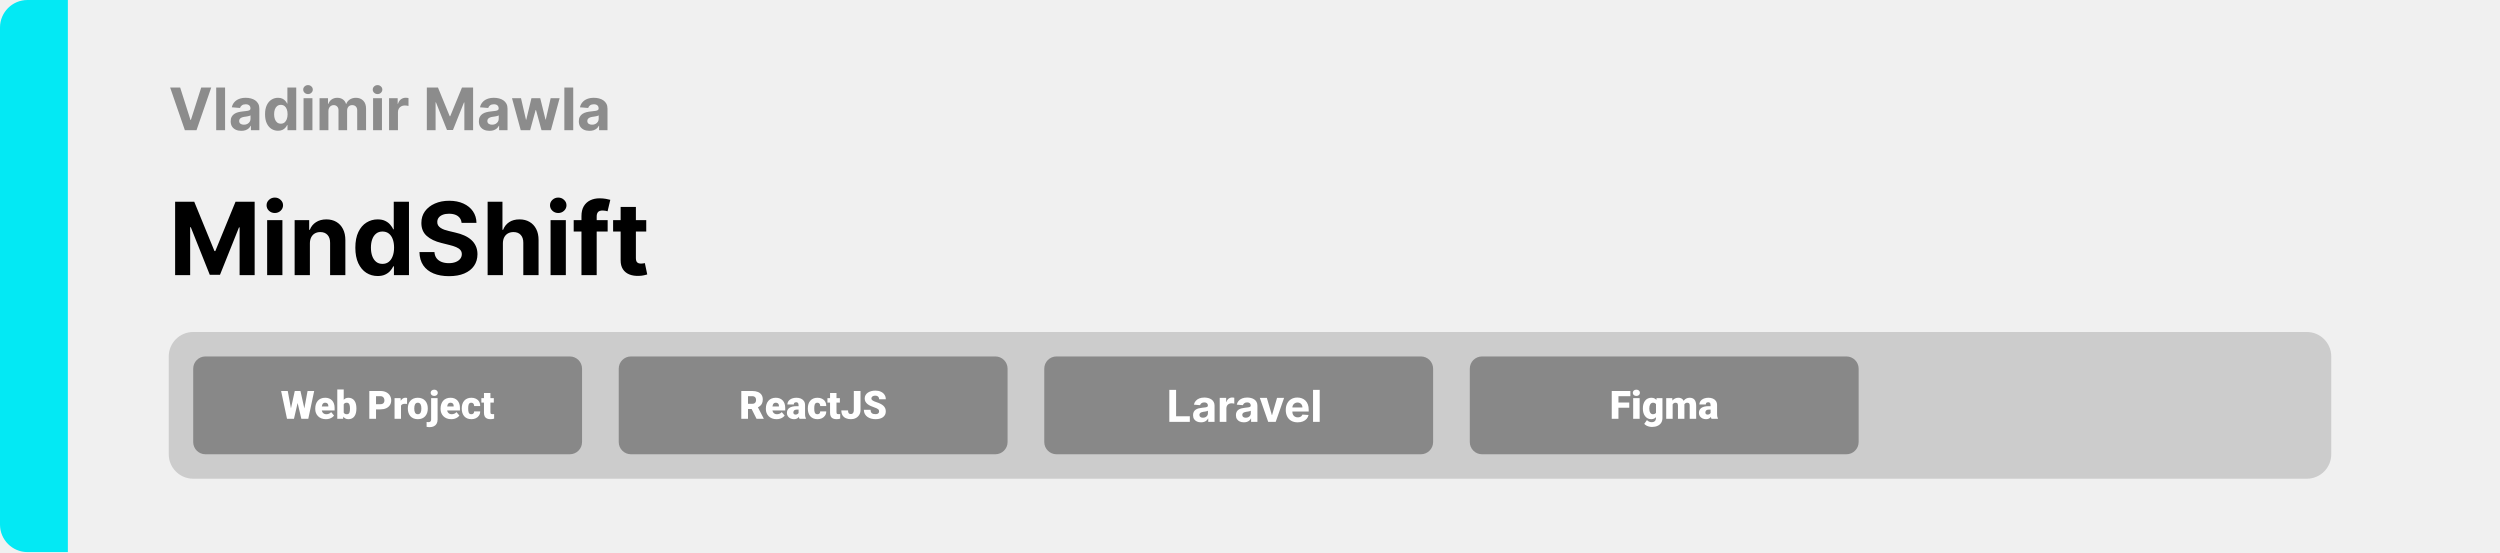
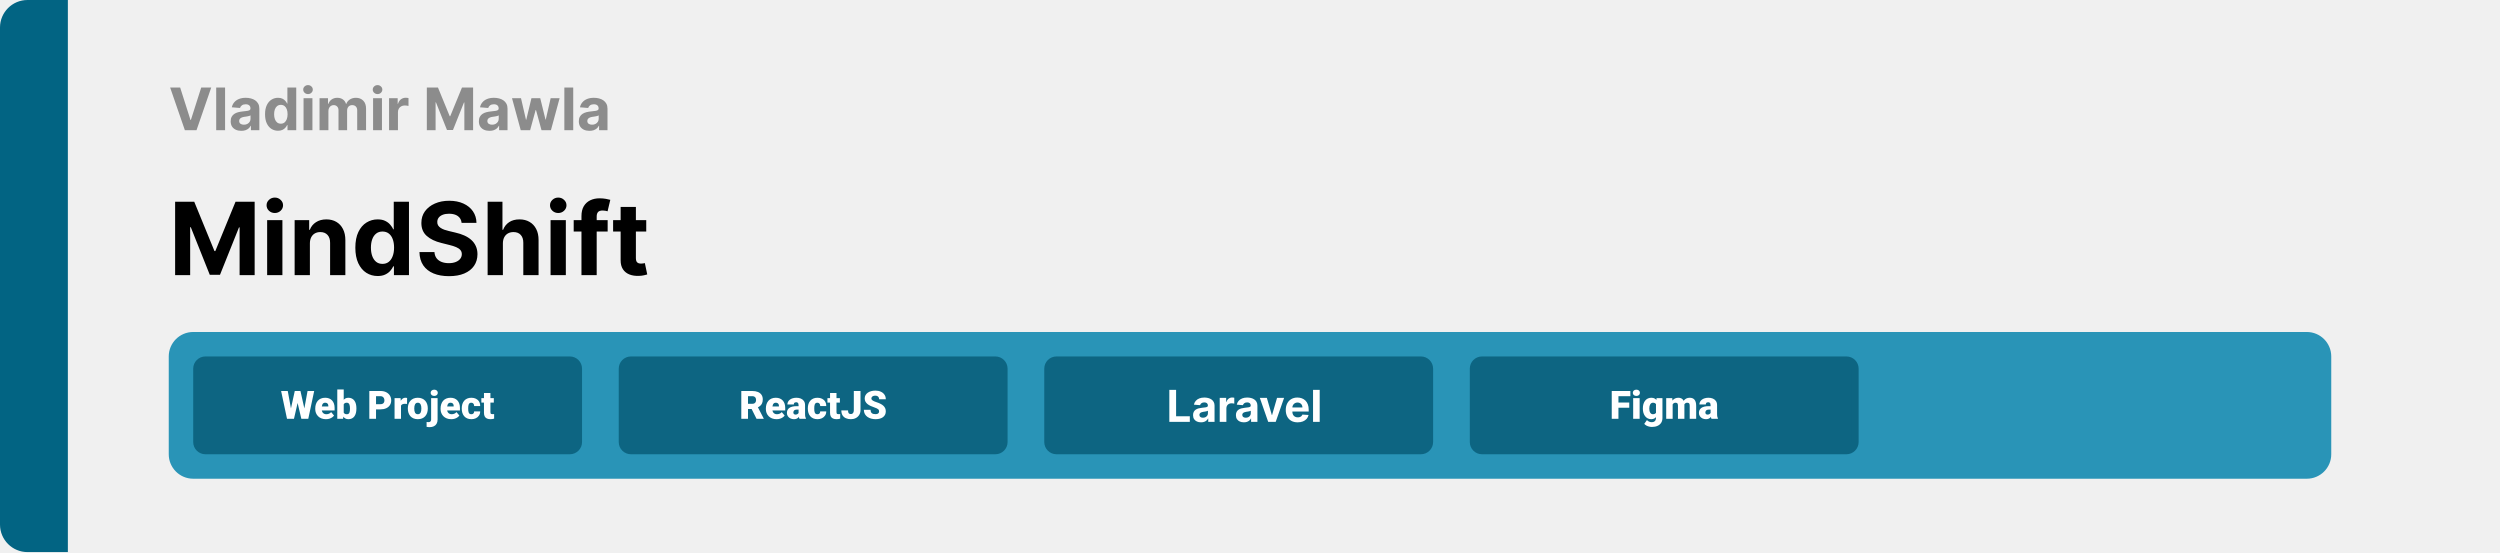
<svg xmlns="http://www.w3.org/2000/svg" width="1363" height="301" viewBox="0 0 1363 301" fill="none">
  <path d="M1348 0H15C6.716 0 0 6.716 0 15V286C0 294.284 6.716 301 15 301H1348C1356.28 301 1363 294.284 1363 286V15C1363 6.716 1356.28 0 1348 0Z" fill="#F0F0F0" />
-   <path d="M0 15C0 6.716 6.716 0 15 0H37V301H15C6.716 301 0 294.284 0 286V15Z" fill="#03E9F4" />
-   <path d="M1257.67 181H105.333C97.969 181 92 186.97 92 194.333V247.667C92 255.03 97.969 261 105.333 261H1257.67C1265.03 261 1271 255.03 1271 247.667V194.333C1271 186.97 1265.03 181 1257.67 181Z" fill="#CCCCCC" />
-   <path d="M310.666 196.333H112C109.422 196.333 107.333 198.422 107.333 201V241C107.333 243.577 109.422 245.666 112 245.666H310.666C313.244 245.666 315.333 243.577 315.333 241V201C315.333 198.422 313.244 196.333 310.666 196.333Z" fill="#888888" stroke="#888888" stroke-width="4" />
+   <path d="M0 15C0 6.716 6.716 0 15 0H37V301H15C6.716 301 0 294.284 0 286V15Z" fill="#026483" />
+   <path d="M1257.67 181H105.333C97.969 181 92 186.97 92 194.333V247.667C92 255.03 97.969 261 105.333 261H1257.67C1265.03 261 1271 255.03 1271 247.667V194.333C1271 186.97 1265.03 181 1257.67 181Z" fill="#2994B7" />
+   <path d="M310.666 196.333H112C109.422 196.333 107.333 198.422 107.333 201V241C107.333 243.577 109.422 245.666 112 245.666H310.666C313.244 245.666 315.333 243.577 315.333 241V201C315.333 198.422 313.244 196.333 310.666 196.333Z" fill="#0D6582" stroke="#0D6582" stroke-width="4" />
  <path d="M157.687 226.958L160.708 213.167H162.51L163.489 214.344L160.271 228.333H158.281L157.687 226.958ZM156.885 213.167L159.437 227.062L158.781 228.333H156.479L153.26 213.167H156.885ZM165.146 226.99L167.677 213.167H171.292L168.073 228.333H165.781L165.146 226.99ZM163.812 213.167L166.906 227.042L166.281 228.333H164.292L161 214.323L162.021 213.167H163.812ZM177.687 228.542C176.771 228.542 175.951 228.399 175.229 228.115C174.507 227.823 173.896 227.424 173.396 226.917C172.903 226.41 172.524 225.826 172.26 225.167C172.003 224.507 171.875 223.809 171.875 223.073V222.677C171.875 221.851 171.99 221.087 172.219 220.385C172.448 219.677 172.788 219.059 173.24 218.531C173.691 218.003 174.257 217.594 174.937 217.302C175.618 217.003 176.41 216.854 177.312 216.854C178.111 216.854 178.826 216.983 179.458 217.24C180.09 217.496 180.625 217.865 181.062 218.344C181.507 218.823 181.844 219.403 182.073 220.083C182.309 220.764 182.427 221.528 182.427 222.375V223.802H173.219V221.604H179V221.333C179.007 220.958 178.941 220.639 178.802 220.375C178.67 220.111 178.476 219.91 178.219 219.771C177.962 219.632 177.649 219.562 177.281 219.562C176.899 219.562 176.583 219.646 176.333 219.812C176.09 219.979 175.899 220.208 175.76 220.5C175.628 220.785 175.535 221.115 175.479 221.49C175.424 221.865 175.396 222.26 175.396 222.677V223.073C175.396 223.49 175.451 223.868 175.562 224.208C175.68 224.549 175.847 224.84 176.062 225.083C176.285 225.319 176.549 225.503 176.854 225.635C177.167 225.767 177.521 225.833 177.917 225.833C178.396 225.833 178.868 225.743 179.333 225.562C179.799 225.382 180.198 225.083 180.531 224.667L182.125 226.562C181.896 226.889 181.569 227.205 181.146 227.51C180.729 227.816 180.229 228.066 179.646 228.26C179.062 228.448 178.41 228.542 177.687 228.542ZM183.885 212.333H187.396V225.562L187.031 228.333H183.885V212.333ZM194.312 222.573V222.792C194.312 223.646 194.226 224.424 194.052 225.125C193.878 225.826 193.611 226.434 193.25 226.948C192.889 227.455 192.434 227.847 191.885 228.125C191.337 228.403 190.687 228.542 189.937 228.542C189.257 228.542 188.674 228.396 188.187 228.104C187.701 227.805 187.295 227.396 186.969 226.875C186.642 226.347 186.378 225.74 186.177 225.052C185.976 224.358 185.816 223.615 185.698 222.823V222.562C185.816 221.778 185.976 221.042 186.177 220.354C186.378 219.66 186.642 219.052 186.969 218.531C187.295 218.003 187.698 217.594 188.177 217.302C188.663 217.003 189.243 216.854 189.917 216.854C190.674 216.854 191.326 216.996 191.875 217.281C192.43 217.566 192.889 217.965 193.25 218.479C193.611 218.993 193.878 219.597 194.052 220.292C194.226 220.986 194.312 221.746 194.312 222.573ZM190.802 222.792V222.573C190.802 222.163 190.778 221.778 190.729 221.417C190.68 221.055 190.594 220.736 190.469 220.458C190.344 220.18 190.167 219.962 189.937 219.802C189.708 219.642 189.41 219.562 189.042 219.562C188.667 219.562 188.351 219.625 188.094 219.75C187.844 219.875 187.642 220.055 187.49 220.292C187.344 220.521 187.24 220.805 187.177 221.146C187.115 221.479 187.087 221.858 187.094 222.281V223.104C187.08 223.68 187.132 224.174 187.25 224.583C187.368 224.993 187.573 225.305 187.865 225.521C188.156 225.736 188.555 225.844 189.062 225.844C189.437 225.844 189.74 225.771 189.969 225.625C190.205 225.479 190.382 225.271 190.5 225C190.618 224.729 190.698 224.406 190.74 224.031C190.781 223.656 190.802 223.243 190.802 222.792ZM207.406 223.187H203.635V220.365H207.406C207.92 220.365 208.337 220.278 208.656 220.104C208.976 219.93 209.208 219.691 209.354 219.385C209.507 219.073 209.583 218.722 209.583 218.333C209.583 217.917 209.507 217.531 209.354 217.177C209.208 216.823 208.976 216.538 208.656 216.323C208.337 216.101 207.92 215.99 207.406 215.99H205.01V228.333H201.354V213.167H207.406C208.621 213.167 209.667 213.389 210.542 213.833C211.424 214.278 212.101 214.889 212.573 215.667C213.045 216.437 213.281 217.319 213.281 218.312C213.281 219.292 213.045 220.146 212.573 220.875C212.101 221.604 211.424 222.174 210.542 222.583C209.667 222.986 208.621 223.187 207.406 223.187ZM218.625 219.854V228.333H215.114V217.062H218.396L218.625 219.854ZM221.958 216.979L221.896 220.24C221.757 220.226 221.569 220.208 221.333 220.187C221.097 220.167 220.899 220.156 220.739 220.156C220.33 220.156 219.976 220.205 219.677 220.302C219.385 220.392 219.142 220.531 218.948 220.719C218.76 220.899 218.621 221.128 218.531 221.406C218.448 221.684 218.41 222.007 218.417 222.375L217.781 221.958C217.781 221.201 217.854 220.514 218 219.896C218.153 219.271 218.368 218.733 218.646 218.281C218.924 217.823 219.26 217.472 219.656 217.229C220.052 216.979 220.496 216.854 220.989 216.854C221.163 216.854 221.333 216.865 221.5 216.885C221.674 216.906 221.826 216.937 221.958 216.979ZM222.354 222.812V222.594C222.354 221.767 222.472 221.007 222.708 220.312C222.944 219.611 223.292 219.003 223.75 218.49C224.208 217.976 224.774 217.576 225.448 217.292C226.121 217 226.899 216.854 227.781 216.854C228.67 216.854 229.451 217 230.125 217.292C230.805 217.576 231.375 217.976 231.833 218.49C232.292 219.003 232.639 219.611 232.875 220.312C233.111 221.007 233.229 221.767 233.229 222.594V222.812C233.229 223.632 233.111 224.392 232.875 225.094C232.639 225.788 232.292 226.396 231.833 226.917C231.375 227.43 230.809 227.83 230.135 228.115C229.462 228.399 228.684 228.542 227.802 228.542C226.92 228.542 226.139 228.399 225.458 228.115C224.778 227.83 224.208 227.43 223.75 226.917C223.292 226.396 222.944 225.788 222.708 225.094C222.472 224.392 222.354 223.632 222.354 222.812ZM225.865 222.594V222.812C225.865 223.236 225.896 223.632 225.958 224C226.021 224.368 226.125 224.691 226.271 224.969C226.417 225.24 226.615 225.451 226.865 225.604C227.115 225.757 227.427 225.833 227.802 225.833C228.17 225.833 228.476 225.757 228.719 225.604C228.969 225.451 229.167 225.24 229.312 224.969C229.458 224.691 229.562 224.368 229.625 224C229.687 223.632 229.719 223.236 229.719 222.812V222.594C229.719 222.184 229.687 221.799 229.625 221.437C229.562 221.069 229.458 220.746 229.312 220.469C229.167 220.184 228.969 219.962 228.719 219.802C228.469 219.642 228.156 219.562 227.781 219.562C227.413 219.562 227.104 219.642 226.854 219.802C226.611 219.962 226.417 220.184 226.271 220.469C226.125 220.746 226.021 221.069 225.958 221.437C225.896 221.799 225.865 222.184 225.865 222.594ZM235.052 217.062H238.573V228.698C238.573 229.601 238.399 230.361 238.052 230.979C237.705 231.604 237.208 232.076 236.562 232.396C235.917 232.722 235.146 232.885 234.25 232.885C233.951 232.885 233.677 232.871 233.427 232.844C233.17 232.823 232.889 232.778 232.583 232.708V230.052C232.764 230.08 232.93 230.101 233.083 230.115C233.236 230.135 233.403 230.146 233.583 230.146C233.903 230.146 234.17 230.094 234.385 229.99C234.601 229.885 234.764 229.726 234.875 229.51C234.993 229.295 235.052 229.024 235.052 228.698V217.062ZM234.792 214.156C234.792 213.656 234.972 213.246 235.333 212.927C235.694 212.608 236.163 212.448 236.74 212.448C237.316 212.448 237.785 212.608 238.146 212.927C238.507 213.246 238.687 213.656 238.687 214.156C238.687 214.656 238.507 215.066 238.146 215.385C237.785 215.705 237.316 215.865 236.74 215.865C236.163 215.865 235.694 215.705 235.333 215.385C234.972 215.066 234.792 214.656 234.792 214.156ZM246.021 228.542C245.104 228.542 244.285 228.399 243.562 228.115C242.84 227.823 242.229 227.424 241.729 226.917C241.236 226.41 240.858 225.826 240.594 225.167C240.337 224.507 240.208 223.809 240.208 223.073V222.677C240.208 221.851 240.323 221.087 240.552 220.385C240.781 219.677 241.121 219.059 241.573 218.531C242.024 218.003 242.59 217.594 243.271 217.302C243.951 217.003 244.743 216.854 245.646 216.854C246.444 216.854 247.16 216.983 247.792 217.24C248.424 217.496 248.958 217.865 249.396 218.344C249.84 218.823 250.177 219.403 250.406 220.083C250.642 220.764 250.76 221.528 250.76 222.375V223.802H241.552V221.604H247.333V221.333C247.34 220.958 247.274 220.639 247.135 220.375C247.003 220.111 246.809 219.91 246.552 219.771C246.295 219.632 245.983 219.562 245.615 219.562C245.233 219.562 244.917 219.646 244.667 219.812C244.424 219.979 244.233 220.208 244.094 220.5C243.962 220.785 243.868 221.115 243.812 221.49C243.757 221.865 243.729 222.26 243.729 222.677V223.073C243.729 223.49 243.785 223.868 243.896 224.208C244.014 224.549 244.18 224.84 244.396 225.083C244.618 225.319 244.882 225.503 245.187 225.635C245.5 225.767 245.854 225.833 246.25 225.833C246.729 225.833 247.201 225.743 247.667 225.562C248.132 225.382 248.531 225.083 248.865 224.667L250.458 226.562C250.229 226.889 249.903 227.205 249.479 227.51C249.062 227.816 248.562 228.066 247.979 228.26C247.396 228.448 246.743 228.542 246.021 228.542ZM256.948 225.833C257.274 225.833 257.552 225.774 257.781 225.656C258.017 225.531 258.194 225.358 258.312 225.135C258.437 224.906 258.496 224.632 258.49 224.312H261.792C261.799 225.16 261.59 225.903 261.167 226.542C260.75 227.174 260.18 227.667 259.458 228.021C258.743 228.368 257.934 228.542 257.031 228.542C256.149 228.542 255.378 228.399 254.719 228.115C254.059 227.823 253.507 227.42 253.062 226.906C252.625 226.385 252.295 225.778 252.073 225.083C251.858 224.389 251.75 223.635 251.75 222.823V222.583C251.75 221.771 251.858 221.017 252.073 220.323C252.295 219.621 252.625 219.014 253.062 218.5C253.507 217.979 254.055 217.576 254.708 217.292C255.368 217 256.135 216.854 257.01 216.854C257.948 216.854 258.774 217.031 259.49 217.385C260.212 217.74 260.778 218.253 261.187 218.927C261.597 219.601 261.799 220.417 261.792 221.375H258.49C258.496 221.035 258.444 220.729 258.333 220.458C258.222 220.187 258.049 219.972 257.812 219.812C257.583 219.646 257.288 219.562 256.927 219.562C256.566 219.562 256.274 219.642 256.052 219.802C255.83 219.962 255.66 220.184 255.542 220.469C255.43 220.746 255.354 221.066 255.312 221.427C255.278 221.788 255.26 222.174 255.26 222.583V222.823C255.26 223.24 255.278 223.632 255.312 224C255.354 224.361 255.434 224.68 255.552 224.958C255.67 225.229 255.84 225.444 256.062 225.604C256.285 225.757 256.58 225.833 256.948 225.833ZM269.229 217.062V219.5H262.437V217.062H269.229ZM263.865 214.26H267.375V224.656C267.375 224.955 267.41 225.187 267.479 225.354C267.549 225.514 267.667 225.628 267.833 225.698C268.007 225.76 268.236 225.792 268.521 225.792C268.722 225.792 268.889 225.788 269.021 225.781C269.153 225.767 269.278 225.75 269.396 225.729V228.24C269.097 228.337 268.785 228.41 268.458 228.458C268.132 228.514 267.785 228.542 267.417 228.542C266.667 228.542 266.024 228.424 265.49 228.187C264.962 227.951 264.559 227.58 264.281 227.073C264.003 226.566 263.865 225.906 263.865 225.094V214.26Z" fill="white" />
-   <path d="M542.666 196.333H344C341.422 196.333 339.333 198.422 339.333 201V241C339.333 243.577 341.422 245.666 344 245.666H542.666C545.244 245.666 547.333 243.577 547.333 241V201C547.333 198.422 545.244 196.333 542.666 196.333Z" fill="#888888" stroke="#888888" stroke-width="4" />
+   <path d="M542.666 196.333H344C341.422 196.333 339.333 198.422 339.333 201V241C339.333 243.577 341.422 245.666 344 245.666H542.666C545.244 245.666 547.333 243.577 547.333 241V201C547.333 198.422 545.244 196.333 542.666 196.333Z" fill="#0D6582" stroke="#0D6582" stroke-width="4" />
  <path d="M404.156 213.167H410.125C411.292 213.167 412.305 213.34 413.167 213.687C414.028 214.035 414.691 214.549 415.156 215.229C415.628 215.91 415.864 216.75 415.864 217.75C415.864 218.618 415.729 219.344 415.458 219.927C415.187 220.51 414.809 220.993 414.323 221.375C413.844 221.75 413.285 222.059 412.646 222.302L411.448 222.979H406.437L406.417 220.156H410.125C410.59 220.156 410.976 220.073 411.281 219.906C411.587 219.74 411.816 219.503 411.969 219.198C412.128 218.885 412.208 218.514 412.208 218.083C412.208 217.646 412.128 217.271 411.969 216.958C411.809 216.646 411.573 216.406 411.26 216.24C410.955 216.073 410.576 215.99 410.125 215.99H407.812V228.333H404.156V213.167ZM412.458 228.333L409.104 221.625L412.979 221.604L416.375 228.177V228.333H412.458ZM423.364 228.542C422.448 228.542 421.628 228.399 420.906 228.115C420.184 227.823 419.573 227.424 419.073 226.917C418.58 226.41 418.201 225.826 417.937 225.167C417.68 224.507 417.552 223.809 417.552 223.073V222.677C417.552 221.851 417.667 221.087 417.896 220.385C418.125 219.677 418.465 219.059 418.917 218.531C419.368 218.003 419.934 217.594 420.614 217.302C421.295 217.003 422.087 216.854 422.989 216.854C423.788 216.854 424.503 216.983 425.135 217.24C425.767 217.496 426.302 217.865 426.739 218.344C427.184 218.823 427.521 219.403 427.75 220.083C427.986 220.764 428.104 221.528 428.104 222.375V223.802H418.896V221.604H424.677V221.333C424.684 220.958 424.618 220.639 424.479 220.375C424.347 220.111 424.153 219.91 423.896 219.771C423.639 219.632 423.326 219.562 422.958 219.562C422.576 219.562 422.26 219.646 422.01 219.812C421.767 219.979 421.576 220.208 421.437 220.5C421.305 220.785 421.212 221.115 421.156 221.49C421.101 221.865 421.073 222.26 421.073 222.677V223.073C421.073 223.49 421.128 223.868 421.239 224.208C421.358 224.549 421.524 224.84 421.739 225.083C421.962 225.319 422.226 225.503 422.531 225.635C422.844 225.767 423.198 225.833 423.594 225.833C424.073 225.833 424.545 225.743 425.01 225.562C425.476 225.382 425.875 225.083 426.208 224.667L427.802 226.562C427.573 226.889 427.246 227.205 426.823 227.51C426.406 227.816 425.906 228.066 425.323 228.26C424.739 228.448 424.087 228.542 423.364 228.542ZM435.385 225.5V220.854C435.385 220.535 435.34 220.26 435.25 220.031C435.16 219.802 435.017 219.625 434.823 219.5C434.628 219.368 434.368 219.302 434.042 219.302C433.778 219.302 433.552 219.347 433.364 219.437C433.177 219.528 433.035 219.663 432.937 219.844C432.84 220.024 432.792 220.253 432.792 220.531H429.281C429.281 220.01 429.396 219.528 429.625 219.083C429.861 218.632 430.194 218.24 430.625 217.906C431.062 217.573 431.583 217.316 432.187 217.135C432.799 216.948 433.479 216.854 434.229 216.854C435.125 216.854 435.924 217.003 436.625 217.302C437.333 217.601 437.892 218.049 438.302 218.646C438.712 219.236 438.917 219.979 438.917 220.875V225.49C438.917 226.226 438.958 226.785 439.042 227.167C439.125 227.542 439.243 227.871 439.396 228.156V228.333H435.875C435.708 227.986 435.583 227.562 435.5 227.062C435.424 226.555 435.385 226.035 435.385 225.5ZM435.812 221.448L435.833 223.323H434.281C433.955 223.323 433.677 223.368 433.448 223.458C433.226 223.549 433.045 223.674 432.906 223.833C432.774 223.986 432.677 224.16 432.614 224.354C432.559 224.549 432.531 224.753 432.531 224.969C432.531 225.177 432.58 225.365 432.677 225.531C432.781 225.691 432.92 225.816 433.094 225.906C433.267 225.996 433.462 226.042 433.677 226.042C434.066 226.042 434.396 225.969 434.667 225.823C434.944 225.67 435.156 225.486 435.302 225.271C435.448 225.055 435.521 224.854 435.521 224.667L436.292 226.104C436.153 226.382 435.993 226.663 435.812 226.948C435.639 227.233 435.42 227.496 435.156 227.74C434.899 227.976 434.583 228.17 434.208 228.323C433.833 228.469 433.378 228.542 432.844 228.542C432.149 228.542 431.51 228.399 430.927 228.115C430.351 227.83 429.889 227.434 429.542 226.927C429.194 226.413 429.021 225.823 429.021 225.156C429.021 224.573 429.125 224.052 429.333 223.594C429.549 223.135 429.871 222.746 430.302 222.427C430.733 222.108 431.281 221.865 431.948 221.698C432.614 221.531 433.399 221.448 434.302 221.448H435.812ZM445.625 225.833C445.951 225.833 446.229 225.774 446.458 225.656C446.694 225.531 446.871 225.358 446.989 225.135C447.114 224.906 447.174 224.632 447.167 224.312H450.469C450.476 225.16 450.267 225.903 449.844 226.542C449.427 227.174 448.858 227.667 448.135 228.021C447.42 228.368 446.611 228.542 445.708 228.542C444.826 228.542 444.055 228.399 443.396 228.115C442.736 227.823 442.184 227.42 441.739 226.906C441.302 226.385 440.972 225.778 440.75 225.083C440.535 224.389 440.427 223.635 440.427 222.823V222.583C440.427 221.771 440.535 221.017 440.75 220.323C440.972 219.621 441.302 219.014 441.739 218.5C442.184 217.979 442.733 217.576 443.385 217.292C444.045 217 444.812 216.854 445.687 216.854C446.625 216.854 447.451 217.031 448.167 217.385C448.889 217.74 449.455 218.253 449.864 218.927C450.274 219.601 450.476 220.417 450.469 221.375H447.167C447.174 221.035 447.121 220.729 447.01 220.458C446.899 220.187 446.726 219.972 446.489 219.812C446.26 219.646 445.965 219.562 445.604 219.562C445.243 219.562 444.951 219.642 444.729 219.802C444.507 219.962 444.337 220.184 444.219 220.469C444.108 220.746 444.031 221.066 443.989 221.427C443.955 221.788 443.937 222.174 443.937 222.583V222.823C443.937 223.24 443.955 223.632 443.989 224C444.031 224.361 444.111 224.68 444.229 224.958C444.347 225.229 444.517 225.444 444.739 225.604C444.962 225.757 445.257 225.833 445.625 225.833ZM457.906 217.062V219.5H451.114V217.062H457.906ZM452.542 214.26H456.052V224.656C456.052 224.955 456.087 225.187 456.156 225.354C456.226 225.514 456.344 225.628 456.51 225.698C456.684 225.76 456.913 225.792 457.198 225.792C457.399 225.792 457.566 225.788 457.698 225.781C457.83 225.767 457.955 225.75 458.073 225.729V228.24C457.774 228.337 457.462 228.41 457.135 228.458C456.809 228.514 456.462 228.542 456.094 228.542C455.344 228.542 454.701 228.424 454.167 228.187C453.639 227.951 453.236 227.58 452.958 227.073C452.68 226.566 452.542 225.906 452.542 225.094V214.26ZM465.5 223.573V213.167H469.146V223.573C469.146 224.587 468.913 225.465 468.448 226.208C467.989 226.951 467.364 227.528 466.573 227.937C465.788 228.34 464.906 228.542 463.927 228.542C462.913 228.542 462.01 228.371 461.219 228.031C460.434 227.691 459.816 227.167 459.364 226.458C458.92 225.75 458.698 224.847 458.698 223.75H462.364C462.364 224.264 462.424 224.667 462.542 224.958C462.66 225.243 462.833 225.444 463.062 225.562C463.299 225.674 463.587 225.729 463.927 225.729C464.26 225.729 464.542 225.646 464.771 225.479C465.007 225.305 465.187 225.059 465.312 224.74C465.437 224.413 465.5 224.024 465.5 223.573ZM479.281 224.302C479.281 224.066 479.246 223.854 479.177 223.667C479.108 223.472 478.979 223.292 478.792 223.125C478.604 222.958 478.333 222.792 477.979 222.625C477.632 222.451 477.174 222.271 476.604 222.083C475.937 221.861 475.295 221.611 474.677 221.333C474.059 221.049 473.507 220.719 473.021 220.344C472.535 219.962 472.149 219.517 471.864 219.01C471.58 218.496 471.437 217.899 471.437 217.219C471.437 216.566 471.583 215.979 471.875 215.458C472.167 214.93 472.573 214.483 473.094 214.115C473.621 213.74 474.239 213.455 474.948 213.26C475.656 213.059 476.43 212.958 477.271 212.958C478.382 212.958 479.361 213.153 480.208 213.542C481.062 213.924 481.729 214.469 482.208 215.177C482.694 215.878 482.937 216.708 482.937 217.667H479.302C479.302 217.285 479.222 216.948 479.062 216.656C478.91 216.365 478.677 216.135 478.364 215.969C478.052 215.802 477.66 215.719 477.187 215.719C476.729 215.719 476.344 215.788 476.031 215.927C475.719 216.066 475.483 216.253 475.323 216.49C475.163 216.719 475.083 216.972 475.083 217.25C475.083 217.479 475.146 217.687 475.271 217.875C475.403 218.055 475.587 218.226 475.823 218.385C476.066 218.545 476.358 218.698 476.698 218.844C477.045 218.99 477.434 219.132 477.864 219.271C478.67 219.528 479.385 219.816 480.01 220.135C480.642 220.448 481.174 220.805 481.604 221.208C482.042 221.604 482.371 222.055 482.594 222.562C482.823 223.069 482.937 223.642 482.937 224.281C482.937 224.962 482.805 225.566 482.542 226.094C482.278 226.621 481.899 227.069 481.406 227.437C480.913 227.799 480.323 228.073 479.635 228.26C478.948 228.448 478.18 228.542 477.333 228.542C476.555 228.542 475.788 228.444 475.031 228.25C474.281 228.049 473.601 227.743 472.989 227.333C472.378 226.917 471.889 226.385 471.521 225.74C471.16 225.087 470.979 224.312 470.979 223.417H474.646C474.646 223.861 474.705 224.236 474.823 224.542C474.941 224.847 475.114 225.094 475.344 225.281C475.573 225.462 475.854 225.594 476.187 225.677C476.521 225.753 476.903 225.792 477.333 225.792C477.799 225.792 478.174 225.726 478.458 225.594C478.743 225.455 478.951 225.274 479.083 225.052C479.215 224.823 479.281 224.573 479.281 224.302Z" fill="white" />
-   <path d="M774.666 196.333H576C573.422 196.333 571.333 198.422 571.333 201V241C571.333 243.577 573.422 245.666 576 245.666H774.666C777.244 245.666 779.333 243.577 779.333 241V201C779.333 198.422 777.244 196.333 774.666 196.333Z" fill="#888888" stroke="#888888" stroke-width="4" />
-   <path d="M1006.67 196.333H808C805.422 196.333 803.333 198.422 803.333 201V241C803.333 243.577 805.422 245.666 808 245.666H1006.67C1009.24 245.666 1011.33 243.577 1011.33 241V201C1011.33 198.422 1009.24 196.333 1006.67 196.333Z" fill="#888888" stroke="#888888" stroke-width="4" />
+   <path d="M774.666 196.333H576C573.422 196.333 571.333 198.422 571.333 201V241C571.333 243.577 573.422 245.666 576 245.666H774.666C777.244 245.666 779.333 243.577 779.333 241V201C779.333 198.422 777.244 196.333 774.666 196.333Z" fill="#0D6582" stroke="#0D6582" stroke-width="4" />
+   <path d="M1006.67 196.333H808C805.422 196.333 803.333 198.422 803.333 201V241C803.333 243.577 805.422 245.666 808 245.666H1006.67C1009.24 245.666 1011.33 243.577 1011.33 241V201C1011.33 198.422 1009.24 196.333 1006.67 196.333Z" fill="#0D6582" stroke="#0D6582" stroke-width="4" />
  <path d="M882.375 213.167V228.333H878.719V213.167H882.375ZM888.271 219.479V222.292H881.333V219.479H888.271ZM888.865 213.167V215.99H881.333V213.167H888.865ZM893.927 217.062V228.333H890.406V217.062H893.927ZM890.198 214.156C890.198 213.656 890.379 213.246 890.74 212.927C891.101 212.608 891.57 212.448 892.146 212.448C892.722 212.448 893.191 212.608 893.552 212.927C893.913 213.246 894.094 213.656 894.094 214.156C894.094 214.656 893.913 215.066 893.552 215.385C893.191 215.705 892.722 215.865 892.146 215.865C891.57 215.865 891.101 215.705 890.74 215.385C890.379 215.066 890.198 214.656 890.198 214.156ZM903.177 217.062H906.365V227.896C906.365 228.937 906.125 229.819 905.646 230.542C905.167 231.271 904.497 231.823 903.636 232.198C902.781 232.58 901.781 232.771 900.636 232.771C900.129 232.771 899.611 232.705 899.083 232.573C898.556 232.448 898.063 232.26 897.604 232.01C897.146 231.76 896.761 231.451 896.448 231.083L897.917 229.021C898.202 229.34 898.559 229.611 898.99 229.833C899.42 230.062 899.927 230.177 900.511 230.177C901.018 230.177 901.441 230.087 901.781 229.906C902.129 229.726 902.393 229.462 902.573 229.115C902.754 228.774 902.844 228.361 902.844 227.875V219.729L903.177 217.062ZM895.688 222.833V222.615C895.688 221.76 895.792 220.983 896 220.281C896.215 219.573 896.521 218.965 896.917 218.458C897.32 217.944 897.806 217.549 898.375 217.271C898.945 216.993 899.587 216.854 900.302 216.854C901.073 216.854 901.705 217.003 902.198 217.302C902.698 217.594 903.097 218.003 903.396 218.531C903.702 219.059 903.938 219.677 904.104 220.385C904.278 221.087 904.424 221.844 904.542 222.656V222.917C904.424 223.68 904.261 224.403 904.052 225.083C903.851 225.757 903.587 226.354 903.261 226.875C902.934 227.396 902.524 227.805 902.031 228.104C901.545 228.396 900.962 228.542 900.281 228.542C899.573 228.542 898.934 228.399 898.365 228.115C897.802 227.83 897.32 227.43 896.917 226.917C896.521 226.403 896.215 225.799 896 225.104C895.792 224.41 895.688 223.653 895.688 222.833ZM899.198 222.615V222.833C899.198 223.257 899.236 223.649 899.313 224.01C899.396 224.371 899.521 224.691 899.688 224.969C899.854 225.24 900.059 225.451 900.302 225.604C900.552 225.757 900.844 225.833 901.177 225.833C901.684 225.833 902.094 225.726 902.406 225.51C902.719 225.295 902.945 224.99 903.083 224.594C903.222 224.198 903.281 223.733 903.261 223.198V222.375C903.274 221.917 903.243 221.514 903.167 221.167C903.09 220.812 902.969 220.517 902.802 220.281C902.643 220.045 902.427 219.868 902.156 219.75C901.893 219.625 901.573 219.562 901.198 219.562C900.872 219.562 900.583 219.639 900.333 219.792C900.083 219.944 899.875 220.16 899.708 220.437C899.542 220.708 899.413 221.031 899.323 221.406C899.24 221.774 899.198 222.177 899.198 222.615ZM911.927 219.448V228.333H908.417V217.062H911.708L911.927 219.448ZM911.5 222.312L910.698 222.333C910.698 221.542 910.792 220.812 910.979 220.146C911.167 219.479 911.445 218.899 911.813 218.406C912.181 217.913 912.632 217.531 913.167 217.26C913.708 216.99 914.333 216.854 915.042 216.854C915.535 216.854 915.983 216.93 916.386 217.083C916.788 217.229 917.136 217.462 917.427 217.781C917.719 218.094 917.941 218.503 918.094 219.01C918.254 219.51 918.333 220.111 918.333 220.812V228.333H914.823V221.26C914.823 220.781 914.768 220.42 914.656 220.177C914.552 219.934 914.399 219.771 914.198 219.687C913.997 219.604 913.75 219.562 913.458 219.562C913.153 219.562 912.879 219.632 912.636 219.771C912.393 219.91 912.184 220.104 912.011 220.354C911.844 220.597 911.715 220.885 911.625 221.219C911.542 221.552 911.5 221.917 911.5 222.312ZM917.938 222.312L916.958 222.333C916.958 221.542 917.045 220.812 917.219 220.146C917.399 219.479 917.667 218.899 918.021 218.406C918.382 217.913 918.83 217.531 919.365 217.26C919.899 216.99 920.521 216.854 921.229 216.854C921.743 216.854 922.215 216.93 922.646 217.083C923.077 217.236 923.448 217.483 923.761 217.823C924.073 218.163 924.316 218.615 924.49 219.177C924.663 219.733 924.75 220.42 924.75 221.24V228.333H921.229V221.24C921.229 220.774 921.174 220.424 921.063 220.187C920.958 219.944 920.806 219.781 920.604 219.698C920.403 219.608 920.163 219.562 919.886 219.562C919.552 219.562 919.264 219.632 919.021 219.771C918.778 219.91 918.573 220.104 918.406 220.354C918.247 220.597 918.129 220.885 918.052 221.219C917.976 221.552 917.938 221.917 917.938 222.312ZM932.615 225.5V220.854C932.615 220.535 932.57 220.26 932.479 220.031C932.389 219.802 932.247 219.625 932.052 219.5C931.858 219.368 931.597 219.302 931.271 219.302C931.007 219.302 930.781 219.347 930.594 219.437C930.406 219.528 930.264 219.663 930.167 219.844C930.07 220.024 930.021 220.253 930.021 220.531H926.511C926.511 220.01 926.625 219.528 926.854 219.083C927.09 218.632 927.424 218.24 927.854 217.906C928.292 217.573 928.813 217.316 929.417 217.135C930.028 216.948 930.708 216.854 931.458 216.854C932.354 216.854 933.153 217.003 933.854 217.302C934.563 217.601 935.122 218.049 935.531 218.646C935.941 219.236 936.146 219.979 936.146 220.875V225.49C936.146 226.226 936.188 226.785 936.271 227.167C936.354 227.542 936.472 227.871 936.625 228.156V228.333H933.104C932.938 227.986 932.813 227.562 932.729 227.062C932.653 226.555 932.615 226.035 932.615 225.5ZM933.042 221.448L933.063 223.323H931.511C931.184 223.323 930.906 223.368 930.677 223.458C930.455 223.549 930.274 223.674 930.136 223.833C930.004 223.986 929.906 224.16 929.844 224.354C929.788 224.549 929.761 224.753 929.761 224.969C929.761 225.177 929.809 225.365 929.906 225.531C930.011 225.691 930.149 225.816 930.323 225.906C930.497 225.996 930.691 226.042 930.906 226.042C931.295 226.042 931.625 225.969 931.896 225.823C932.174 225.67 932.386 225.486 932.531 225.271C932.677 225.055 932.75 224.854 932.75 224.667L933.521 226.104C933.382 226.382 933.222 226.663 933.042 226.948C932.868 227.233 932.649 227.496 932.386 227.74C932.129 227.976 931.813 228.17 931.438 228.323C931.063 228.469 930.608 228.542 930.073 228.542C929.379 228.542 928.74 228.399 928.156 228.115C927.58 227.83 927.118 227.434 926.771 226.927C926.424 226.413 926.25 225.823 926.25 225.156C926.25 224.573 926.354 224.052 926.563 223.594C926.778 223.135 927.101 222.746 927.531 222.427C927.962 222.108 928.511 221.865 929.177 221.698C929.844 221.531 930.629 221.448 931.531 221.448H933.042Z" fill="white" />
  <path d="M98.227 47.727L103.852 65.409H104.068L109.705 47.727H115.159L107.136 71H100.795L92.761 47.727H98.227ZM122.71 47.727V71H117.869V47.727H122.71ZM131.565 71.329C130.452 71.329 129.459 71.136 128.588 70.75C127.717 70.356 127.027 69.776 126.52 69.011C126.02 68.239 125.77 67.276 125.77 66.125C125.77 65.155 125.948 64.341 126.304 63.682C126.66 63.023 127.145 62.492 127.759 62.091C128.372 61.689 129.069 61.386 129.849 61.182C130.637 60.977 131.463 60.833 132.327 60.75C133.342 60.644 134.16 60.545 134.781 60.455C135.402 60.356 135.853 60.212 136.134 60.023C136.414 59.833 136.554 59.553 136.554 59.182V59.114C136.554 58.394 136.327 57.837 135.872 57.443C135.425 57.049 134.789 56.852 133.963 56.852C133.092 56.852 132.399 57.045 131.884 57.432C131.368 57.811 131.027 58.288 130.861 58.864L126.384 58.5C126.611 57.439 127.058 56.523 127.724 55.75C128.391 54.97 129.251 54.371 130.304 53.955C131.365 53.53 132.592 53.318 133.986 53.318C134.955 53.318 135.884 53.432 136.77 53.659C137.664 53.886 138.455 54.239 139.145 54.716C139.842 55.193 140.391 55.807 140.793 56.557C141.194 57.299 141.395 58.189 141.395 59.227V71H136.804V68.579H136.668C136.387 69.125 136.012 69.606 135.543 70.023C135.073 70.432 134.509 70.754 133.849 70.989C133.19 71.216 132.429 71.329 131.565 71.329ZM132.952 67.989C133.664 67.989 134.293 67.849 134.838 67.568C135.384 67.28 135.812 66.894 136.122 66.409C136.433 65.924 136.588 65.375 136.588 64.761V62.909C136.437 63.008 136.228 63.099 135.963 63.182C135.705 63.258 135.414 63.33 135.088 63.398C134.762 63.458 134.437 63.515 134.111 63.568C133.785 63.614 133.49 63.655 133.224 63.693C132.656 63.776 132.16 63.909 131.736 64.091C131.312 64.273 130.982 64.519 130.747 64.829C130.512 65.133 130.395 65.511 130.395 65.966C130.395 66.625 130.634 67.129 131.111 67.477C131.596 67.818 132.209 67.989 132.952 67.989ZM151.582 71.284C150.257 71.284 149.056 70.943 147.98 70.261C146.912 69.572 146.063 68.561 145.435 67.227C144.813 65.886 144.503 64.242 144.503 62.295C144.503 60.295 144.825 58.633 145.469 57.307C146.113 55.974 146.969 54.977 148.037 54.318C149.113 53.651 150.291 53.318 151.571 53.318C152.548 53.318 153.363 53.485 154.014 53.818C154.673 54.144 155.204 54.553 155.605 55.045C156.014 55.53 156.325 56.008 156.537 56.477H156.685V47.727H161.514V71H156.741V68.204H156.537C156.31 68.689 155.988 69.171 155.571 69.648C155.162 70.117 154.628 70.508 153.969 70.818C153.317 71.129 152.522 71.284 151.582 71.284ZM153.116 67.432C153.897 67.432 154.556 67.22 155.094 66.796C155.639 66.364 156.056 65.761 156.344 64.989C156.639 64.216 156.787 63.311 156.787 62.273C156.787 61.235 156.643 60.333 156.355 59.568C156.067 58.803 155.651 58.212 155.105 57.795C154.56 57.379 153.897 57.17 153.116 57.17C152.321 57.17 151.651 57.386 151.105 57.818C150.56 58.25 150.147 58.849 149.866 59.614C149.586 60.379 149.446 61.265 149.446 62.273C149.446 63.288 149.586 64.186 149.866 64.966C150.154 65.739 150.567 66.345 151.105 66.784C151.651 67.216 152.321 67.432 153.116 67.432ZM165.494 71V53.545H170.335V71H165.494ZM167.926 51.295C167.206 51.295 166.589 51.057 166.074 50.58C165.566 50.095 165.312 49.515 165.312 48.841C165.312 48.174 165.566 47.602 166.074 47.125C166.589 46.64 167.206 46.398 167.926 46.398C168.646 46.398 169.259 46.64 169.767 47.125C170.282 47.602 170.54 48.174 170.54 48.841C170.54 49.515 170.282 50.095 169.767 50.58C169.259 51.057 168.646 51.295 167.926 51.295ZM174.213 71V53.545H178.827V56.625H179.031C179.395 55.602 180.001 54.795 180.849 54.205C181.698 53.614 182.713 53.318 183.895 53.318C185.092 53.318 186.111 53.617 186.952 54.216C187.793 54.807 188.353 55.61 188.634 56.625H188.815C189.171 55.625 189.815 54.826 190.747 54.227C191.687 53.621 192.796 53.318 194.077 53.318C195.705 53.318 197.027 53.837 198.043 54.875C199.065 55.905 199.577 57.367 199.577 59.261V71H194.747V60.216C194.747 59.246 194.49 58.519 193.974 58.034C193.459 57.549 192.815 57.307 192.043 57.307C191.164 57.307 190.478 57.587 189.986 58.148C189.493 58.701 189.247 59.432 189.247 60.341V71H184.554V60.114C184.554 59.258 184.308 58.576 183.815 58.068C183.33 57.561 182.69 57.307 181.895 57.307C181.357 57.307 180.872 57.443 180.44 57.716C180.016 57.981 179.679 58.356 179.429 58.841C179.179 59.318 179.054 59.879 179.054 60.523V71H174.213ZM203.401 71V53.545H208.241V71H203.401ZM205.832 51.295C205.113 51.295 204.495 51.057 203.98 50.58C203.473 50.095 203.219 49.515 203.219 48.841C203.219 48.174 203.473 47.602 203.98 47.125C204.495 46.64 205.113 46.398 205.832 46.398C206.552 46.398 207.166 46.64 207.673 47.125C208.188 47.602 208.446 48.174 208.446 48.841C208.446 49.515 208.188 50.095 207.673 50.58C207.166 51.057 206.552 51.295 205.832 51.295ZM212.119 71V53.545H216.812V56.591H216.994C217.313 55.508 217.847 54.689 218.597 54.136C219.347 53.576 220.21 53.295 221.188 53.295C221.43 53.295 221.691 53.311 221.972 53.341C222.252 53.371 222.498 53.413 222.71 53.466V57.761C222.483 57.693 222.169 57.633 221.767 57.58C221.366 57.526 220.998 57.5 220.665 57.5C219.953 57.5 219.316 57.655 218.756 57.966C218.203 58.269 217.763 58.693 217.438 59.239C217.119 59.784 216.96 60.413 216.96 61.125V71H212.119ZM232.71 47.727H238.778L245.188 63.364H245.46L251.869 47.727H257.938V71H253.165V55.852H252.972L246.949 70.886H243.699L237.676 55.795H237.483V71H232.71V47.727ZM266.878 71.329C265.764 71.329 264.772 71.136 263.901 70.75C263.029 70.356 262.34 69.776 261.832 69.011C261.332 68.239 261.082 67.276 261.082 66.125C261.082 65.155 261.26 64.341 261.616 63.682C261.973 63.023 262.457 62.492 263.071 62.091C263.685 61.689 264.382 61.386 265.162 61.182C265.95 60.977 266.776 60.833 267.639 60.75C268.654 60.644 269.473 60.545 270.094 60.455C270.715 60.356 271.166 60.212 271.446 60.023C271.726 59.833 271.866 59.553 271.866 59.182V59.114C271.866 58.394 271.639 57.837 271.185 57.443C270.738 57.049 270.101 56.852 269.276 56.852C268.404 56.852 267.711 57.045 267.196 57.432C266.681 57.811 266.34 58.288 266.173 58.864L261.696 58.5C261.923 57.439 262.37 56.523 263.037 55.75C263.704 54.97 264.563 54.371 265.616 53.955C266.677 53.53 267.904 53.318 269.298 53.318C270.268 53.318 271.196 53.432 272.082 53.659C272.976 53.886 273.768 54.239 274.457 54.716C275.154 55.193 275.704 55.807 276.105 56.557C276.507 57.299 276.707 58.189 276.707 59.227V71H272.116V68.579H271.98C271.7 69.125 271.325 69.606 270.855 70.023C270.385 70.432 269.821 70.754 269.162 70.989C268.503 71.216 267.741 71.329 266.878 71.329ZM268.264 67.989C268.976 67.989 269.605 67.849 270.151 67.568C270.696 67.28 271.124 66.894 271.435 66.409C271.745 65.924 271.901 65.375 271.901 64.761V62.909C271.749 63.008 271.541 63.099 271.276 63.182C271.018 63.258 270.726 63.33 270.401 63.398C270.075 63.458 269.749 63.515 269.423 63.568C269.098 63.614 268.802 63.655 268.537 63.693C267.969 63.776 267.473 63.909 267.048 64.091C266.624 64.273 266.295 64.519 266.06 64.829C265.825 65.133 265.707 65.511 265.707 65.966C265.707 66.625 265.946 67.129 266.423 67.477C266.908 67.818 267.522 67.989 268.264 67.989ZM283.906 71L279.156 53.545H284.054L286.759 65.273H286.918L289.736 53.545H294.543L297.406 65.204H297.554L300.213 53.545H305.099L300.361 71H295.236L292.236 60.023H292.02L289.02 71H283.906ZM312.523 47.727V71H307.682V47.727H312.523ZM321.378 71.329C320.264 71.329 319.272 71.136 318.401 70.75C317.529 70.356 316.84 69.776 316.332 69.011C315.832 68.239 315.582 67.276 315.582 66.125C315.582 65.155 315.76 64.341 316.116 63.682C316.473 63.023 316.957 62.492 317.571 62.091C318.185 61.689 318.882 61.386 319.662 61.182C320.45 60.977 321.276 60.833 322.139 60.75C323.154 60.644 323.973 60.545 324.594 60.455C325.215 60.356 325.666 60.212 325.946 60.023C326.226 59.833 326.366 59.553 326.366 59.182V59.114C326.366 58.394 326.139 57.837 325.685 57.443C325.238 57.049 324.601 56.852 323.776 56.852C322.904 56.852 322.211 57.045 321.696 57.432C321.181 57.811 320.84 58.288 320.673 58.864L316.196 58.5C316.423 57.439 316.87 56.523 317.537 55.75C318.204 54.97 319.063 54.371 320.116 53.955C321.177 53.53 322.404 53.318 323.798 53.318C324.768 53.318 325.696 53.432 326.582 53.659C327.476 53.886 328.268 54.239 328.957 54.716C329.654 55.193 330.204 55.807 330.605 56.557C331.007 57.299 331.207 58.189 331.207 59.227V71H326.616V68.579H326.48C326.2 69.125 325.825 69.606 325.355 70.023C324.885 70.432 324.321 70.754 323.662 70.989C323.003 71.216 322.241 71.329 321.378 71.329ZM322.764 67.989C323.476 67.989 324.105 67.849 324.651 67.568C325.196 67.28 325.624 66.894 325.935 66.409C326.245 65.924 326.401 65.375 326.401 64.761V62.909C326.249 63.008 326.041 63.099 325.776 63.182C325.518 63.258 325.226 63.33 324.901 63.398C324.575 63.458 324.249 63.515 323.923 63.568C323.598 63.614 323.302 63.655 323.037 63.693C322.469 63.776 321.973 63.909 321.548 64.091C321.124 64.273 320.795 64.519 320.56 64.829C320.325 65.133 320.207 65.511 320.207 65.966C320.207 66.625 320.446 67.129 320.923 67.477C321.408 67.818 322.022 67.989 322.764 67.989Z" fill="#8C8C8C" />
  <path d="M95.477 110H105.906L116.922 136.875H117.391L128.406 110H138.836V150H130.633V123.965H130.301L119.949 149.805H114.363L104.012 123.867H103.68V150H95.477V110ZM145.647 150V120H153.968V150H145.647ZM149.827 116.133C148.59 116.133 147.529 115.723 146.644 114.902C145.771 114.069 145.335 113.073 145.335 111.914C145.335 110.768 145.771 109.785 146.644 108.965C147.529 108.132 148.59 107.715 149.827 107.715C151.064 107.715 152.119 108.132 152.991 108.965C153.877 109.785 154.319 110.768 154.319 111.914C154.319 113.073 153.877 114.069 152.991 114.902C152.119 115.723 151.064 116.133 149.827 116.133ZM168.953 132.656V150H160.633V120H168.563V125.293H168.914C169.578 123.548 170.691 122.168 172.254 121.152C173.816 120.124 175.711 119.609 177.938 119.609C180.021 119.609 181.837 120.065 183.387 120.977C184.936 121.888 186.141 123.19 187 124.883C187.859 126.562 188.289 128.568 188.289 130.898V150H179.969V132.383C179.982 130.547 179.513 129.115 178.563 128.086C177.612 127.044 176.303 126.523 174.637 126.523C173.517 126.523 172.527 126.764 171.668 127.246C170.822 127.728 170.158 128.431 169.676 129.355C169.207 130.267 168.966 131.367 168.953 132.656ZM205.901 150.488C203.623 150.488 201.559 149.902 199.71 148.73C197.874 147.546 196.416 145.807 195.335 143.516C194.267 141.211 193.733 138.385 193.733 135.039C193.733 131.602 194.287 128.743 195.394 126.465C196.5 124.173 197.972 122.461 199.808 121.328C201.657 120.182 203.681 119.609 205.882 119.609C207.562 119.609 208.961 119.896 210.081 120.469C211.214 121.029 212.125 121.732 212.815 122.578C213.519 123.411 214.052 124.232 214.417 125.039H214.671V110H222.972V150H214.769V145.195H214.417C214.026 146.029 213.473 146.855 212.757 147.676C212.054 148.483 211.136 149.154 210.003 149.687C208.883 150.221 207.516 150.488 205.901 150.488ZM208.538 143.867C209.879 143.867 211.012 143.503 211.937 142.773C212.874 142.031 213.59 140.996 214.085 139.668C214.593 138.34 214.847 136.784 214.847 135C214.847 133.216 214.599 131.667 214.104 130.352C213.61 129.036 212.894 128.021 211.956 127.305C211.019 126.589 209.879 126.23 208.538 126.23C207.171 126.23 206.019 126.602 205.081 127.344C204.144 128.086 203.434 129.115 202.952 130.43C202.47 131.745 202.229 133.268 202.229 135C202.229 136.745 202.47 138.288 202.952 139.629C203.447 140.957 204.157 141.999 205.081 142.754C206.019 143.496 207.171 143.867 208.538 143.867ZM251.668 121.504C251.512 119.928 250.841 118.704 249.656 117.832C248.471 116.96 246.863 116.523 244.832 116.523C243.452 116.523 242.286 116.719 241.336 117.109C240.385 117.487 239.656 118.014 239.148 118.691C238.654 119.368 238.406 120.137 238.406 120.996C238.38 121.712 238.53 122.337 238.855 122.871C239.194 123.405 239.656 123.867 240.242 124.258C240.828 124.635 241.505 124.967 242.273 125.254C243.042 125.527 243.862 125.762 244.734 125.957L248.328 126.816C250.073 127.207 251.674 127.728 253.133 128.379C254.591 129.03 255.854 129.831 256.922 130.781C257.99 131.732 258.816 132.852 259.402 134.141C260.001 135.43 260.307 136.908 260.32 138.574C260.307 141.022 259.682 143.145 258.445 144.941C257.221 146.725 255.451 148.112 253.133 149.102C250.828 150.078 248.048 150.566 244.793 150.566C241.564 150.566 238.751 150.072 236.355 149.082C233.973 148.092 232.111 146.628 230.77 144.687C229.441 142.734 228.745 140.319 228.68 137.441H236.863C236.954 138.783 237.339 139.902 238.016 140.801C238.706 141.686 239.624 142.357 240.77 142.812C241.928 143.255 243.237 143.477 244.695 143.477C246.128 143.477 247.371 143.268 248.426 142.852C249.493 142.435 250.32 141.855 250.906 141.113C251.492 140.371 251.785 139.518 251.785 138.555C251.785 137.656 251.518 136.901 250.984 136.289C250.464 135.677 249.695 135.156 248.68 134.727C247.677 134.297 246.447 133.906 244.988 133.555L240.633 132.461C237.26 131.641 234.598 130.358 232.645 128.613C230.691 126.868 229.721 124.518 229.734 121.562C229.721 119.141 230.366 117.025 231.668 115.215C232.983 113.405 234.786 111.992 237.078 110.977C239.37 109.961 241.974 109.453 244.891 109.453C247.859 109.453 250.451 109.961 252.664 110.977C254.891 111.992 256.622 113.405 257.859 115.215C259.096 117.025 259.734 119.121 259.773 121.504H251.668ZM274.173 132.656V150H265.853V110H273.938V125.293H274.29C274.967 123.522 276.061 122.135 277.571 121.133C279.082 120.117 280.976 119.609 283.255 119.609C285.338 119.609 287.155 120.065 288.704 120.977C290.267 121.875 291.478 123.171 292.337 124.863C293.209 126.543 293.639 128.555 293.626 130.898V150H285.306V132.383C285.319 130.534 284.85 129.095 283.899 128.066C282.962 127.038 281.647 126.523 279.954 126.523C278.821 126.523 277.819 126.764 276.946 127.246C276.087 127.728 275.41 128.431 274.915 129.355C274.433 130.267 274.186 131.367 274.173 132.656ZM300.174 150V120H308.494V150H300.174ZM304.354 116.133C303.117 116.133 302.055 115.723 301.17 114.902C300.298 114.069 299.861 113.073 299.861 111.914C299.861 110.768 300.298 109.785 301.17 108.965C302.055 108.132 303.117 107.715 304.354 107.715C305.59 107.715 306.645 108.132 307.518 108.965C308.403 109.785 308.846 110.768 308.846 111.914C308.846 113.073 308.403 114.069 307.518 114.902C306.645 115.723 305.59 116.133 304.354 116.133ZM331.292 120V126.25H312.776V120H331.292ZM317.015 150V117.832C317.015 115.658 317.438 113.854 318.284 112.422C319.144 110.99 320.315 109.915 321.8 109.199C323.284 108.483 324.97 108.125 326.858 108.125C328.134 108.125 329.3 108.223 330.354 108.418C331.422 108.613 332.216 108.789 332.737 108.945L331.253 115.195C330.927 115.091 330.524 114.993 330.042 114.902C329.573 114.811 329.091 114.766 328.597 114.766C327.373 114.766 326.52 115.052 326.038 115.625C325.556 116.185 325.315 116.973 325.315 117.988V150H317.015ZM352.332 120V126.25H334.266V120H352.332ZM338.367 112.812H346.688V140.781C346.688 141.549 346.805 142.148 347.039 142.578C347.273 142.995 347.599 143.288 348.016 143.457C348.445 143.626 348.94 143.711 349.5 143.711C349.891 143.711 350.281 143.678 350.672 143.613C351.062 143.535 351.362 143.477 351.57 143.437L352.879 149.629C352.462 149.759 351.876 149.909 351.121 150.078C350.366 150.26 349.448 150.371 348.367 150.41C346.362 150.488 344.604 150.221 343.094 149.609C341.596 148.997 340.431 148.047 339.598 146.758C338.764 145.469 338.354 143.841 338.367 141.875V112.812Z" fill="black" />
  <path d="M637.517 230V212.545H641.207V226.957H648.69V230H637.517ZM654.799 230.247C653.964 230.247 653.219 230.102 652.566 229.812C651.913 229.517 651.396 229.082 651.015 228.509C650.64 227.929 650.452 227.207 650.452 226.344C650.452 225.616 650.586 225.006 650.853 224.511C651.12 224.017 651.484 223.619 651.944 223.318C652.404 223.017 652.927 222.79 653.512 222.636C654.103 222.483 654.722 222.375 655.37 222.312C656.131 222.233 656.745 222.159 657.211 222.091C657.677 222.017 658.015 221.909 658.225 221.767C658.435 221.625 658.54 221.415 658.54 221.136V221.085C658.54 220.545 658.37 220.128 658.029 219.832C657.694 219.537 657.217 219.389 656.597 219.389C655.944 219.389 655.424 219.534 655.038 219.824C654.651 220.108 654.396 220.466 654.271 220.898L650.913 220.625C651.083 219.83 651.418 219.142 651.918 218.562C652.418 217.977 653.063 217.528 653.853 217.216C654.648 216.898 655.569 216.739 656.614 216.739C657.342 216.739 658.038 216.824 658.702 216.994C659.373 217.165 659.967 217.429 660.484 217.787C661.006 218.145 661.418 218.605 661.719 219.168C662.021 219.724 662.171 220.392 662.171 221.17V230H658.728V228.185H658.626C658.415 228.594 658.134 228.955 657.782 229.267C657.43 229.574 657.006 229.815 656.512 229.991C656.018 230.162 655.447 230.247 654.799 230.247ZM655.839 227.741C656.373 227.741 656.844 227.636 657.254 227.426C657.663 227.21 657.984 226.92 658.217 226.557C658.45 226.193 658.566 225.781 658.566 225.321V223.932C658.452 224.006 658.296 224.074 658.097 224.136C657.904 224.193 657.685 224.247 657.441 224.298C657.197 224.344 656.952 224.386 656.708 224.426C656.464 224.46 656.242 224.491 656.043 224.52C655.617 224.582 655.245 224.682 654.927 224.818C654.609 224.955 654.362 225.139 654.185 225.372C654.009 225.599 653.921 225.884 653.921 226.224C653.921 226.719 654.1 227.097 654.458 227.358C654.822 227.614 655.282 227.741 655.839 227.741ZM664.988 230V216.909H668.508V219.193H668.644C668.883 218.381 669.283 217.767 669.846 217.352C670.408 216.932 671.056 216.722 671.789 216.722C671.971 216.722 672.167 216.733 672.377 216.756C672.587 216.778 672.772 216.81 672.931 216.849V220.071C672.761 220.02 672.525 219.974 672.224 219.935C671.923 219.895 671.647 219.875 671.397 219.875C670.863 219.875 670.386 219.991 669.965 220.224C669.55 220.452 669.221 220.77 668.977 221.179C668.738 221.588 668.619 222.06 668.619 222.594V230H664.988ZM678.166 230.247C677.331 230.247 676.587 230.102 675.933 229.812C675.28 229.517 674.763 229.082 674.382 228.509C674.007 227.929 673.82 227.207 673.82 226.344C673.82 225.616 673.953 225.006 674.22 224.511C674.487 224.017 674.851 223.619 675.311 223.318C675.771 223.017 676.294 222.79 676.879 222.636C677.47 222.483 678.089 222.375 678.737 222.312C679.499 222.233 680.112 222.159 680.578 222.091C681.044 222.017 681.382 221.909 681.592 221.767C681.803 221.625 681.908 221.415 681.908 221.136V221.085C681.908 220.545 681.737 220.128 681.396 219.832C681.061 219.537 680.584 219.389 679.964 219.389C679.311 219.389 678.791 219.534 678.405 219.824C678.018 220.108 677.763 220.466 677.638 220.898L674.28 220.625C674.45 219.83 674.786 219.142 675.286 218.562C675.786 217.977 676.43 217.528 677.22 217.216C678.016 216.898 678.936 216.739 679.982 216.739C680.709 216.739 681.405 216.824 682.07 216.994C682.74 217.165 683.334 217.429 683.851 217.787C684.374 218.145 684.786 218.605 685.087 219.168C685.388 219.724 685.538 220.392 685.538 221.17V230H682.095V228.185H681.993C681.783 228.594 681.501 228.955 681.149 229.267C680.797 229.574 680.374 229.815 679.879 229.991C679.385 230.162 678.814 230.247 678.166 230.247ZM679.206 227.741C679.74 227.741 680.212 227.636 680.621 227.426C681.03 227.21 681.351 226.92 681.584 226.557C681.817 226.193 681.933 225.781 681.933 225.321V223.932C681.82 224.006 681.663 224.074 681.464 224.136C681.271 224.193 681.053 224.247 680.808 224.298C680.564 224.344 680.32 224.386 680.075 224.426C679.831 224.46 679.609 224.491 679.411 224.52C678.984 224.582 678.612 224.682 678.294 224.818C677.976 224.955 677.729 225.139 677.553 225.372C677.376 225.599 677.288 225.884 677.288 226.224C677.288 226.719 677.467 227.097 677.825 227.358C678.189 227.614 678.649 227.741 679.206 227.741ZM700.091 216.909L695.514 230H691.423L686.847 216.909H690.682L693.401 226.276H693.537L696.247 216.909H700.091ZM707.493 230.256C706.146 230.256 704.987 229.983 704.016 229.438C703.05 228.886 702.305 228.108 701.783 227.102C701.26 226.091 700.999 224.895 700.999 223.514C700.999 222.168 701.26 220.986 701.783 219.969C702.305 218.952 703.041 218.159 703.99 217.591C704.945 217.023 706.064 216.739 707.348 216.739C708.212 216.739 709.016 216.878 709.76 217.156C710.51 217.429 711.163 217.841 711.72 218.392C712.283 218.943 712.72 219.636 713.033 220.472C713.345 221.301 713.501 222.273 713.501 223.386V224.384H702.447V222.134H710.084C710.084 221.611 709.97 221.148 709.743 220.744C709.516 220.341 709.2 220.026 708.797 219.798C708.399 219.565 707.936 219.449 707.408 219.449C706.857 219.449 706.368 219.577 705.942 219.832C705.521 220.082 705.192 220.42 704.953 220.847C704.714 221.267 704.592 221.736 704.587 222.253V224.392C704.587 225.04 704.706 225.599 704.945 226.071C705.189 226.543 705.533 226.906 705.976 227.162C706.419 227.418 706.945 227.545 707.553 227.545C707.956 227.545 708.325 227.489 708.661 227.375C708.996 227.261 709.283 227.091 709.521 226.864C709.76 226.636 709.942 226.358 710.067 226.028L713.425 226.25C713.254 227.057 712.905 227.761 712.376 228.364C711.854 228.96 711.178 229.426 710.348 229.761C709.524 230.091 708.572 230.256 707.493 230.256ZM719.501 212.545V230H715.871V212.545H719.501Z" fill="white" />
</svg>
